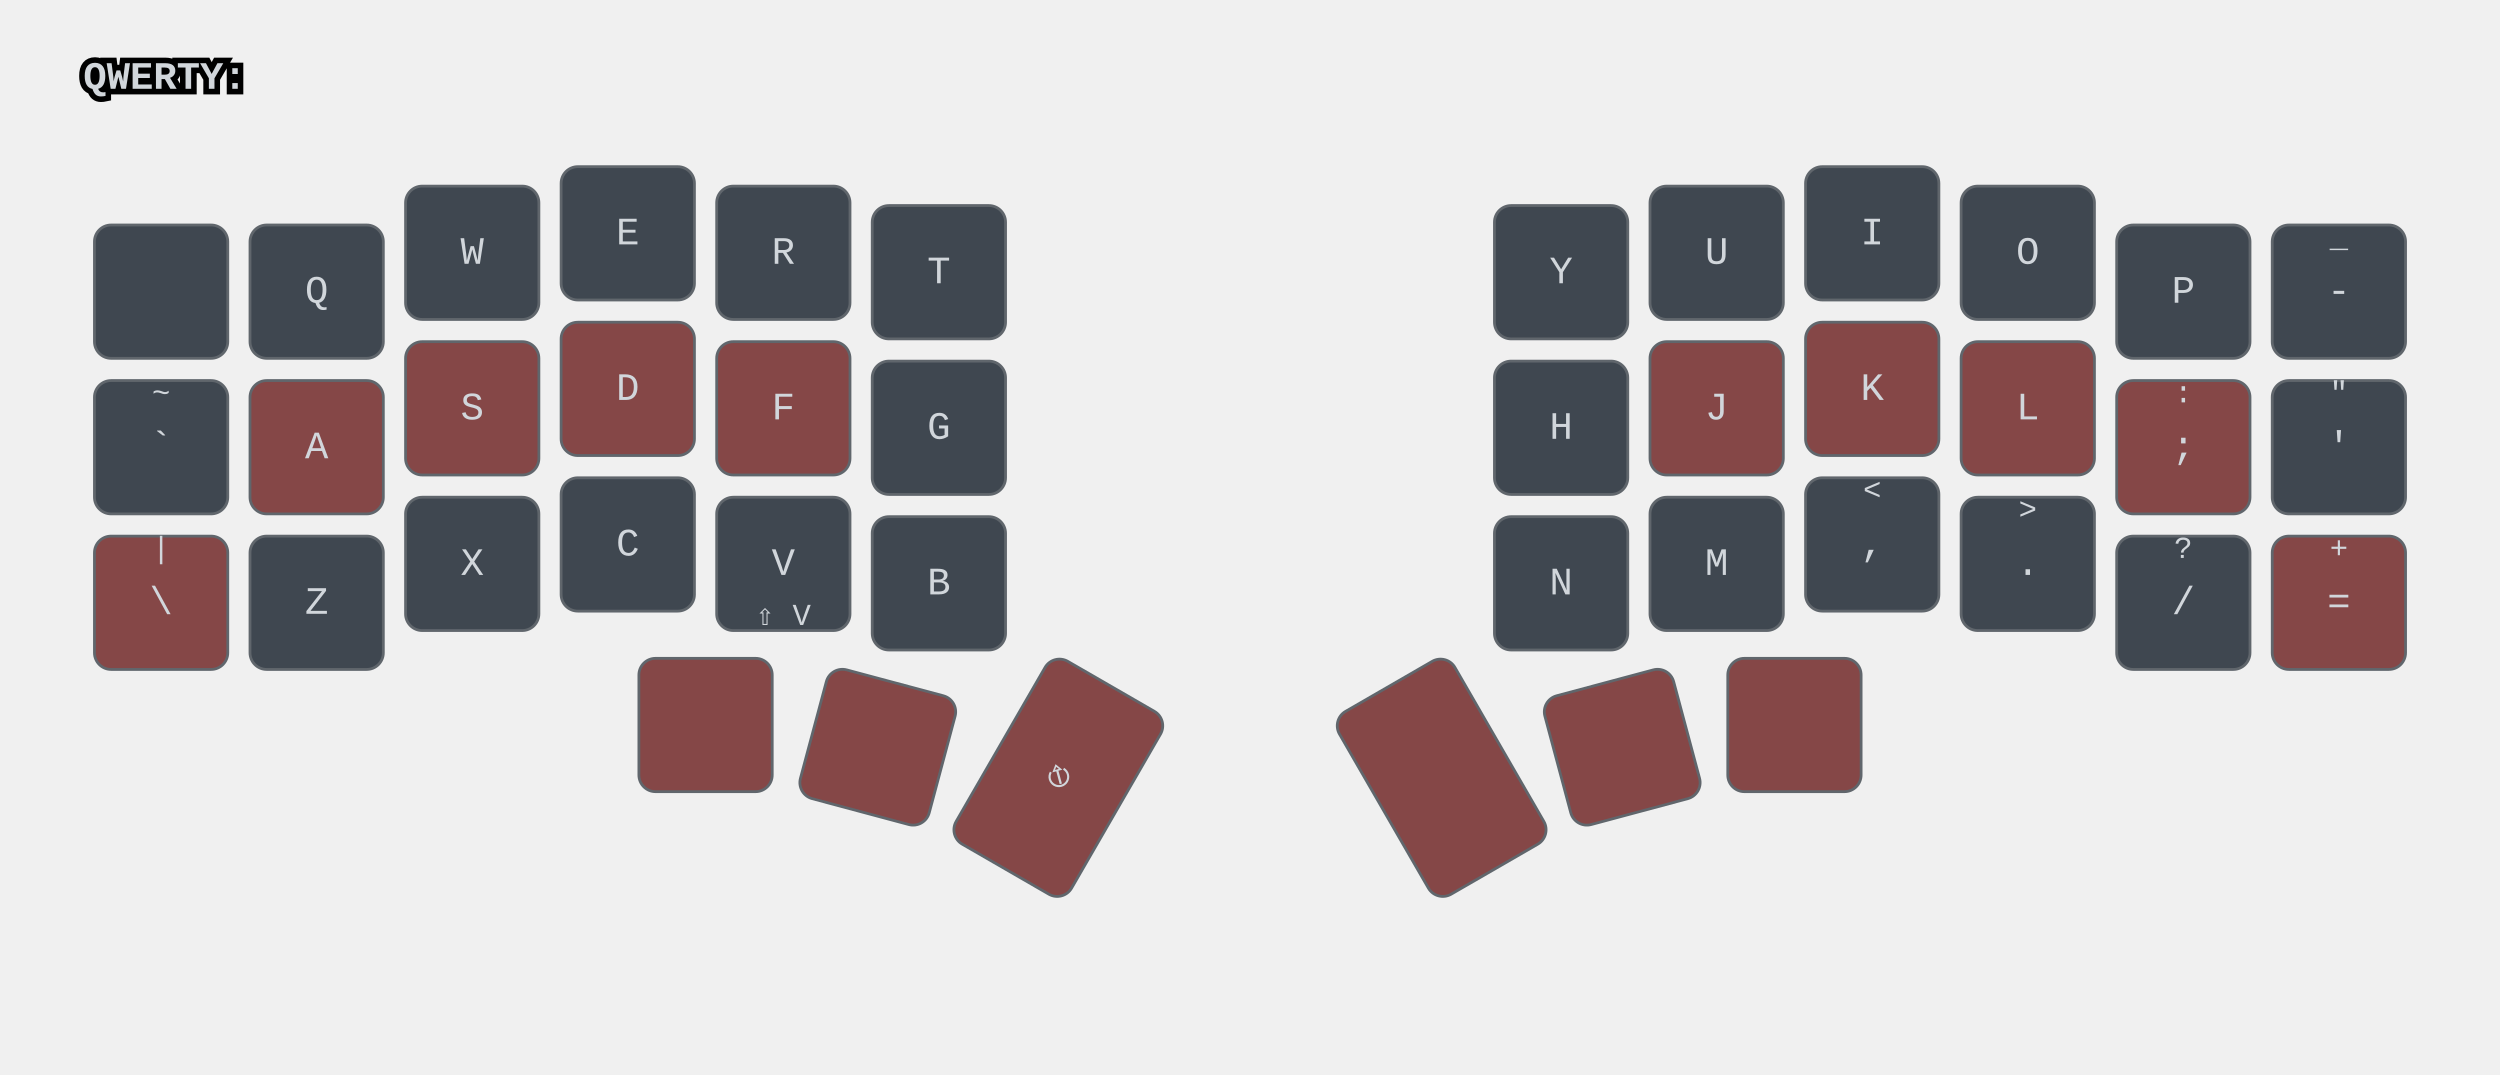
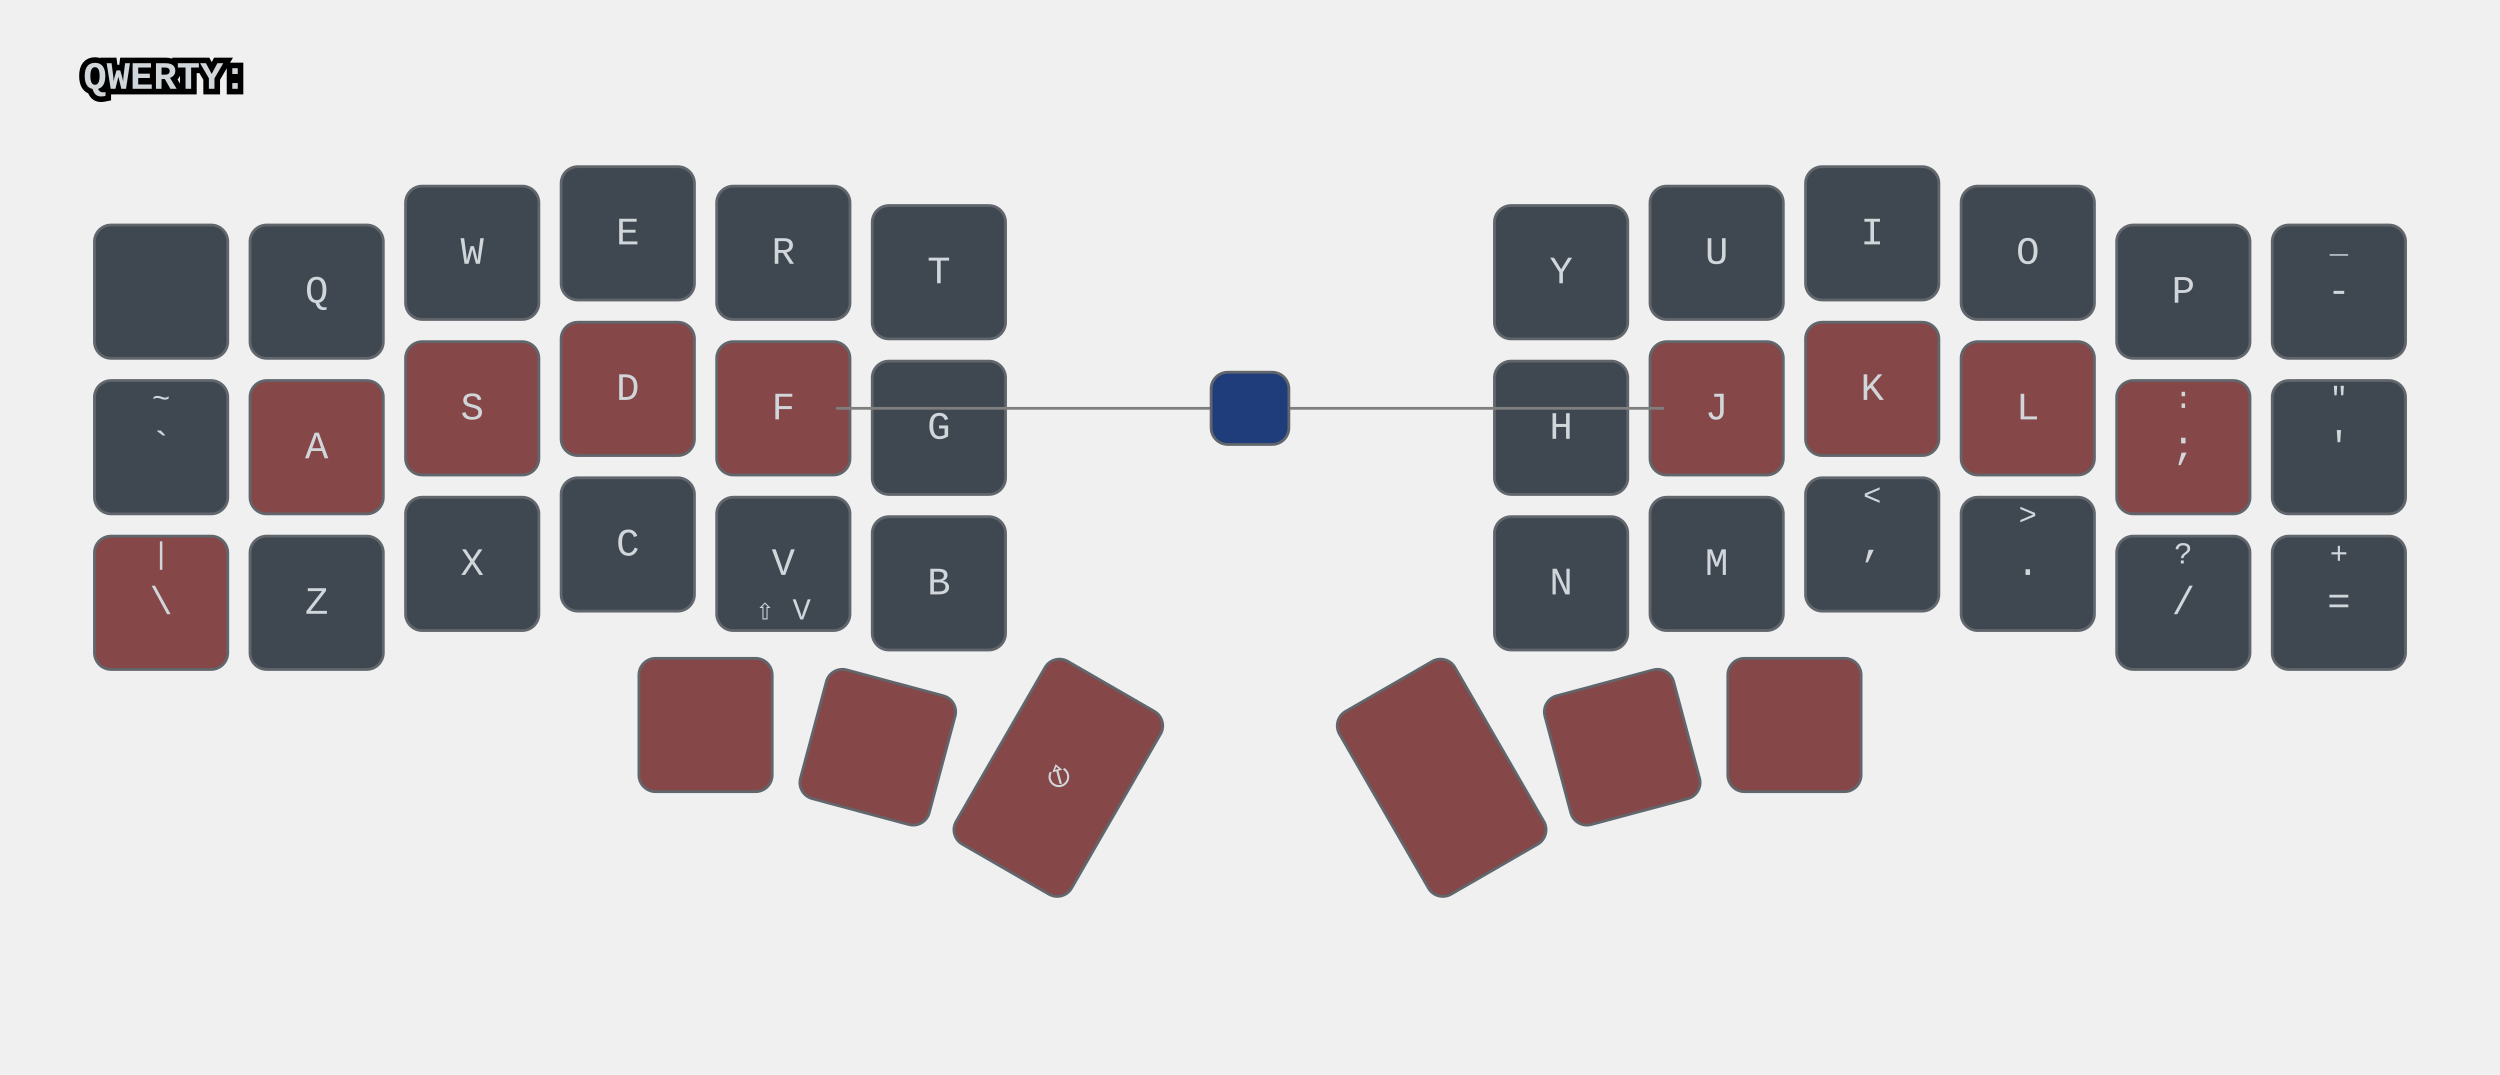
<svg xmlns="http://www.w3.org/2000/svg" xmlns:xlink="http://www.w3.org/1999/xlink" width="900" height="387" viewBox="0 0 900 387" class="keymap">
  <defs>/* start glyphs */
- <svg id="mdi:apple-keyboard-command">
+ <svg id="mdi:apple-keyboard-caps">
+       <svg id="mdi-apple-keyboard-caps" viewBox="0 0 24 24">
+         <path d="M15,14V8H17.17L12,2.83L6.83,8H9V14H15M12,0L22,10H17V16H7V10H2L12,0M7,18H17V24H7V18M15,20H9V22H15V20Z" />
+       </svg>
+     </svg>
+     <svg id="mdi:apple-keyboard-command">
      <svg id="mdi-apple-keyboard-command" viewBox="0 0 24 24">
        <path d="M6,2A4,4 0 0,1 10,6V8H14V6A4,4 0 0,1 18,2A4,4 0 0,1 22,6A4,4 0 0,1 18,10H16V14H18A4,4 0 0,1 22,18A4,4 0 0,1 18,22A4,4 0 0,1 14,18V16H10V18A4,4 0 0,1 6,22A4,4 0 0,1 2,18A4,4 0 0,1 6,14H8V10H6A4,4 0 0,1 2,6A4,4 0 0,1 6,2M16,18A2,2 0 0,0 18,20A2,2 0 0,0 20,18A2,2 0 0,0 18,16H16V18M14,10H10V14H14V10M6,16A2,2 0 0,0 4,18A2,2 0 0,0 6,20A2,2 0 0,0 8,18V16H6M8,6A2,2 0 0,0 6,4A2,2 0 0,0 4,6A2,2 0 0,0 6,8H8V6M18,8A2,2 0 0,0 20,6A2,2 0 0,0 18,4A2,2 0 0,0 16,6V8H18Z" />
      </svg>
    </svg>
    <svg id="mdi:apple-keyboard-control">
      <svg id="mdi-apple-keyboard-control" viewBox="0 0 24 24">
        <path d="M19.78,11.78L18.36,13.19L12,6.83L5.64,13.19L4.22,11.78L12,4L19.78,11.78Z" />
      </svg>
    </svg>
    <svg id="mdi:apple-keyboard-option">
      <svg id="mdi-apple-keyboard-option" viewBox="0 0 24 24">
        <path d="M3,4H9.11L16.15,18H21V20H14.88L7.84,6H3V4M14,4H21V6H14V4Z" />
      </svg>
    </svg>
    <svg id="mdi:apple-keyboard-shift">
      <svg id="mdi-apple-keyboard-shift" viewBox="0 0 24 24">
        <path d="M15,18V12H17.17L12,6.83L6.83,12H9V18H15M12,4L22,14H17V20H7V14H2L12,4Z" />
      </svg>
    </svg>
    <svg id="mdi:backspace">
      <svg id="mdi-backspace" viewBox="0 0 24 24">
        <path d="M22,3H7C6.31,3 5.77,3.35 5.41,3.88L0,12L5.41,20.11C5.77,20.64 6.31,21 7,21H22A2,2 0 0,0 24,19V5A2,2 0 0,0 22,3M19,15.59L17.59,17L14,13.41L10.41,17L9,15.59L12.59,12L9,8.41L10.41,7L14,10.59L17.59,7L19,8.41L15.41,12" />
      </svg>
    </svg>
    <svg id="mdi:backspace-reverse">
      <svg id="mdi-backspace-reverse" viewBox="0 0 24 24">
        <path d="M2,21H17C17.7,21 18.2,20.6 18.6,20.1L24,12L18.6,3.9C18.2,3.4 17.7,3 17,3H2A2,2 0 0,0 0,5V19A2,2 0 0,0 2,21M5,8.4L6.4,7L10,10.6L13.6,7L15,8.4L11.4,12L15,15.6L13.6,17L10,13.4L6.4,17L5,15.6L8.6,12" />
      </svg>
    </svg>
    <svg id="mdi:bluetooth-connect">
      <svg id="mdi-bluetooth-connect" viewBox="0 0 24 24">
        <path d="M19,10L17,12L19,14L21,12M14.88,16.29L13,18.17V14.41M13,5.83L14.88,7.71L13,9.58M17.71,7.71L12,2H11V9.58L6.41,5L5,6.41L10.59,12L5,17.58L6.41,19L11,14.41V22H12L17.71,16.29L13.41,12M7,12L5,10L3,12L5,14L7,12Z" />
      </svg>
    </svg>
    <svg id="mdi:bluetooth-off">
      <svg id="mdi-bluetooth-off" viewBox="0 0 24 24">
        <path d="M13,5.83L14.88,7.71L13.28,9.31L14.69,10.72L17.71,7.7L12,2H11V7.03L13,9.03M5.41,4L4,5.41L10.59,12L5,17.59L6.41,19L11,14.41V22H12L16.29,17.71L18.59,20L20,18.59M13,18.17V14.41L14.88,16.29" />
      </svg>
    </svg>
    <svg id="mdi:brightness-5">
      <svg id="mdi-brightness-5" viewBox="0 0 24 24">
        <path d="M12,18A6,6 0 0,1 6,12A6,6 0 0,1 12,6A6,6 0 0,1 18,12A6,6 0 0,1 12,18M20,15.31L23.31,12L20,8.69V4H15.31L12,0.69L8.69,4H4V8.69L0.69,12L4,15.31V20H8.69L12,23.31L15.31,20H20V15.31Z" />
      </svg>
    </svg>
    <svg id="mdi:brightness-7">
      <svg id="mdi-brightness-7" viewBox="0 0 24 24">
        <path d="M12,8A4,4 0 0,0 8,12A4,4 0 0,0 12,16A4,4 0 0,0 16,12A4,4 0 0,0 12,8M12,18A6,6 0 0,1 6,12A6,6 0 0,1 12,6A6,6 0 0,1 18,12A6,6 0 0,1 12,18M20,8.69V4H15.31L12,0.69L8.69,4H4V8.69L0.69,12L4,15.31V20H8.69L12,23.31L15.31,20H20V15.31L23.31,12L20,8.69Z" />
      </svg>
    </svg>
    <svg id="mdi:code-block-tags">
      <svg id="mdi-code-block-tags" viewBox="0 0 24 24">
        <path d="M5.59 3.41L7 4.82L3.82 8L7 11.18L5.59 12.6L1 8L5.59 3.41M11.41 3.41L16 8L11.41 12.6L10 11.18L13.18 8L10 4.82L11.41 3.41M22 6V18C22 19.11 21.11 20 20 20H4C2.9 20 2 19.11 2 18V14H4V18H20V6H17.03V4H20C21.11 4 22 4.89 22 6Z" />
      </svg>
    </svg>
    <svg id="mdi:content-copy">
      <svg id="mdi-content-copy" viewBox="0 0 24 24">
        <path d="M19,21H8V7H19M19,5H8A2,2 0 0,0 6,7V21A2,2 0 0,0 8,23H19A2,2 0 0,0 21,21V7A2,2 0 0,0 19,5M16,1H4A2,2 0 0,0 2,3V17H4V3H16V1Z" />
      </svg>
    </svg>
    <svg id="mdi:content-cut">
      <svg id="mdi-content-cut" viewBox="0 0 24 24">
        <path d="M19,3L13,9L15,11L22,4V3M12,12.5A0.5,0.5 0 0,1 11.5,12A0.5,0.5 0 0,1 12,11.5A0.5,0.5 0 0,1 12.5,12A0.5,0.5 0 0,1 12,12.5M6,20A2,2 0 0,1 4,18C4,16.89 4.9,16 6,16A2,2 0 0,1 8,18C8,19.11 7.1,20 6,20M6,8A2,2 0 0,1 4,6C4,4.89 4.9,4 6,4A2,2 0 0,1 8,6C8,7.11 7.1,8 6,8M9.64,7.64C9.87,7.14 10,6.59 10,6A4,4 0 0,0 6,2A4,4 0 0,0 2,6A4,4 0 0,0 6,10C6.59,10 7.14,9.87 7.64,9.64L10,12L7.64,14.36C7.14,14.13 6.59,14 6,14A4,4 0 0,0 2,18A4,4 0 0,0 6,22A4,4 0 0,0 10,18C10,17.41 9.87,16.86 9.64,16.36L12,14L19,21H22V20L9.64,7.64Z" />
      </svg>
    </svg>
    <svg id="mdi:content-paste">
      <svg id="mdi-content-paste" viewBox="0 0 24 24">
        <path d="M19,20H5V4H7V7H17V4H19M12,2A1,1 0 0,1 13,3A1,1 0 0,1 12,4A1,1 0 0,1 11,3A1,1 0 0,1 12,2M19,2H14.82C14.4,0.84 13.3,0 12,0C10.7,0 9.6,0.84 9.18,2H5A2,2 0 0,0 3,4V20A2,2 0 0,0 5,22H19A2,2 0 0,0 21,20V4A2,2 0 0,0 19,2Z" />
      </svg>
    </svg>
    <svg id="mdi:dock-window">
      <svg id="mdi-dock-window" viewBox="0 0 24 24">
        <path d="M18 18V20H4A2 2 0 0 1 2 18V8H4V18M22 6V14A2 2 0 0 1 20 16H8A2 2 0 0 1 6 14V6A2 2 0 0 1 8 4H20A2 2 0 0 1 22 6M20 6H8V14H20Z" />
      </svg>
    </svg>
    <svg id="mdi:folder-search-outline">
      <svg id="mdi-folder-search-outline" viewBox="0 0 24 24">
        <path d="M16.5,12C19,12 21,14 21,16.5C21,17.38 20.75,18.21 20.31,18.9L23.39,22L22,23.39L18.88,20.32C18.19,20.75 17.37,21 16.5,21C14,21 12,19 12,16.5C12,14 14,12 16.5,12M16.5,14A2.5,2.5 0 0,0 14,16.5A2.5,2.5 0 0,0 16.5,19A2.5,2.5 0 0,0 19,16.5A2.5,2.5 0 0,0 16.5,14M19,8H3V18H10.17C10.34,18.72 10.63,19.39 11,20H3C1.89,20 1,19.1 1,18V6C1,4.89 1.89,4 3,4H9L11,6H19A2,2 0 0,1 21,8V11.81C20.42,11.26 19.75,10.81 19,10.5V8Z" />
      </svg>
    </svg>
    <svg id="mdi:format-letter-ends-with">
      <svg id="mdi-format-letter-ends-with" viewBox="0 0 24 24">
        <path d="M11.14 4L6.43 16H8.36L9.32 13.43H14.67L15.64 16H17.57L12.86 4M12 6.29L14.03 11.71H9.96M20 14V18H2V20H22V14Z" />
      </svg>
    </svg>
    <svg id="mdi:format-letter-starts-with">
      <svg id="mdi-format-letter-starts-with" viewBox="0 0 24 24">
        <path d="M11.14 4L6.43 16H8.36L9.32 13.43H14.67L15.64 16H17.57L12.86 4M12 6.29L14.03 11.71H9.96M4 18V15H2V20H22V18Z" />
      </svg>
    </svg>
    <svg id="mdi:format-pilcrow-arrow-left">
      <svg id="mdi-format-pilcrow-arrow-left" viewBox="0 0 24 24">
        <path d="M8,17V14L4,18L8,22V19H20V17M10,10V15H12V4H14V15H16V4H18V2H10A4,4 0 0,0 6,6A4,4 0 0,0 10,10Z" />
      </svg>
    </svg>
    <svg id="mdi:format-pilcrow-arrow-right">
      <svg id="mdi-format-pilcrow-arrow-right" viewBox="0 0 24 24">
        <path d="M21,18L17,14V17H5V19H17V22M9,10V15H11V4H13V15H15V4H17V2H9A4,4 0 0,0 5,6A4,4 0 0,0 9,10Z" />
      </svg>
    </svg>
    <svg id="mdi:keyboard-return">
      <svg id="mdi-keyboard-return" viewBox="0 0 24 24">
        <path d="M19,7V11H5.83L9.41,7.41L8,6L2,12L8,18L9.41,16.58L5.83,13H21V7H19Z" />
      </svg>
    </svg>
    <svg id="mdi:keyboard-space">
      <svg id="mdi-keyboard-space" viewBox="0 0 24 24">
        <path d="M3 15H5V19H19V15H21V19C21 20.1 20.1 21 19 21H5C3.9 21 3 20.1 3 19V15Z" />
      </svg>
    </svg>
    <svg id="mdi:keyboard-tab">
      <svg id="mdi-keyboard-tab" viewBox="0 0 24 24">
        <path d="M20,18H22V6H20M11.59,7.41L15.17,11H1V13H15.17L11.59,16.58L13,18L19,12L13,6L11.59,7.41Z" />
      </svg>
    </svg>
    <svg id="mdi:keyboard-variant">
      <svg id="mdi-keyboard-variant" viewBox="0 0 24 24">
        <path d="M6,16H18V18H6V16M6,13V15H2V13H6M7,15V13H10V15H7M11,15V13H13V15H11M14,15V13H17V15H14M18,15V13H22V15H18M2,10H5V12H2V10M19,12V10H22V12H19M18,12H16V10H18V12M8,12H6V10H8V12M12,12H9V10H12V12M15,12H13V10H15V12M2,9V7H4V9H2M5,9V7H7V9H5M8,9V7H10V9H8M11,9V7H13V9H11M14,9V7H16V9H14M17,9V7H22V9H17Z" />
      </svg>
    </svg>
-     <svg id="mdi:lightbulb-off-outline">
-       <svg id="mdi-lightbulb-off-outline" viewBox="0 0 24 24">
-         <path d="M12,2C9.76,2 7.78,3.05 6.5,4.68L7.93,6.11C8.84,4.84 10.32,4 12,4A5,5 0 0,1 17,9C17,10.68 16.16,12.16 14.89,13.06L16.31,14.5C17.94,13.21 19,11.24 19,9A7,7 0 0,0 12,2M3.28,4L2,5.27L5.04,8.3C5,8.53 5,8.76 5,9C5,11.38 6.19,13.47 8,14.74V17A1,1 0 0,0 9,18H14.73L18.73,22L20,20.72L3.28,4M7.23,10.5L12.73,16H10V13.58C8.68,13 7.66,11.88 7.23,10.5M9,20V21A1,1 0 0,0 10,22H14A1,1 0 0,0 15,21V20H9Z" />
-       </svg>
-     </svg>
    <svg id="mdi:lightbulb-on-20">
      <svg id="mdi-lightbulb-on-20" viewBox="0 0 24 24">
        <path d="M1 11H4V13H1V11M4.9 3.5L3.5 4.9L5.6 7L7 5.6L4.9 3.5M13 1H11V4H13V1M20 11V13H23V11H20M10 22C10 22.6 10.4 23 11 23H13C13.6 23 14 22.6 14 22V21H10V22M19.1 3.5L17 5.6L18.4 7L20.5 4.9L19.1 3.5M18 12C18 14.2 16.8 16.2 15 17.2V19C15 19.6 14.6 20 14 20H10C9.4 20 9 19.6 9 19V17.2C7.2 16.2 6 14.2 6 12C6 8.7 8.7 6 12 6S18 8.7 18 12M16 12C16 9.79 14.21 8 12 8S8 9.79 8 12 9.79 16 12 16 16 14.21 16 12Z" />
      </svg>
    </svg>
    <svg id="mdi:lightbulb-on-90">
      <svg id="mdi-lightbulb-on-90" viewBox="0 0 24 24">
        <path d="M7 5.6L5.6 7L3.5 4.9L4.9 3.5L7 5.6M10 22C10 22.6 10.4 23 11 23H13C13.6 23 14 22.6 14 22V21H10V22M1 13H4V11H1V13M13 1H11V4H13V1M20 11V13H23V11H20M19.1 3.5L17 5.6L18.4 7L20.5 4.9L19.1 3.5M18 12C18 14.2 16.8 16.2 15 17.2V19C15 19.6 14.6 20 14 20H10C9.4 20 9 19.6 9 19V17.2C7.2 16.2 6 14.2 6 12C6 8.7 8.7 6 12 6S18 8.7 18 12M12 8C11 8 10.09 8.38 9.39 9H14.61C13.91 8.38 13 8 12 8Z" />
      </svg>
    </svg>
    <svg id="mdi:lock-outline">
      <svg id="mdi-lock-outline" viewBox="0 0 24 24">
        <path d="M12,17C10.89,17 10,16.1 10,15C10,13.89 10.89,13 12,13A2,2 0 0,1 14,15A2,2 0 0,1 12,17M18,20V10H6V20H18M18,8A2,2 0 0,1 20,10V20A2,2 0 0,1 18,22H6C4.89,22 4,21.1 4,20V10C4,8.89 4.89,8 6,8H7V6A5,5 0 0,1 12,1A5,5 0 0,1 17,6V8H18M12,3A3,3 0 0,0 9,6V8H15V6A3,3 0 0,0 12,3Z" />
+       </svg>
+     </svg>
+     <svg id="mdi:music">
+       <svg id="mdi-music" viewBox="0 0 24 24">
+         <path d="M21,3V15.5A3.5,3.5 0 0,1 17.5,19A3.5,3.5 0 0,1 14,15.5A3.5,3.5 0 0,1 17.5,12C18.04,12 18.55,12.12 19,12.34V6.47L9,8.6V17.5A3.5,3.5 0 0,1 5.5,21A3.5,3.5 0 0,1 2,17.5A3.5,3.5 0 0,1 5.5,14C6.04,14 6.55,14.12 7,14.34V6L21,3Z" />
      </svg>
    </svg>
    <svg id="mdi:numeric-1-box-multiple-outline">
      <svg id="mdi-numeric-1-box-multiple-outline" viewBox="0 0 24 24">
        <path d="M21,17H7V3H21M21,1H7A2,2 0 0,0 5,3V17A2,2 0 0,0 7,19H21A2,2 0 0,0 23,17V3A2,2 0 0,0 21,1M14,15H16V5H12V7H14M3,5H1V21A2,2 0 0,0 3,23H19V21H3V5Z" />
      </svg>
    </svg>
    <svg id="mdi:numeric-2-box-multiple-outline">
      <svg id="mdi-numeric-2-box-multiple-outline" viewBox="0 0 24 24">
        <path d="M17,13H13V11H15A2,2 0 0,0 17,9V7C17,5.89 16.1,5 15,5H11V7H15V9H13A2,2 0 0,0 11,11V15H17M21,17H7V3H21M21,1H7A2,2 0 0,0 5,3V17A2,2 0 0,0 7,19H21A2,2 0 0,0 23,17V3A2,2 0 0,0 21,1M3,5H1V21A2,2 0 0,0 3,23H19V21H3V5Z" />
      </svg>
    </svg>
    <svg id="mdi:numeric-3-box-multiple-outline">
      <svg id="mdi-numeric-3-box-multiple-outline" viewBox="0 0 24 24">
        <path d="M17,13V11.5A1.5,1.5 0 0,0 15.5,10A1.5,1.5 0 0,0 17,8.5V7C17,5.89 16.1,5 15,5H11V7H15V9H13V11H15V13H11V15H15A2,2 0 0,0 17,13M3,5H1V21A2,2 0 0,0 3,23H19V21H3M21,17H7V3H21M21,1H7A2,2 0 0,0 5,3V17A2,2 0 0,0 7,19H21A2,2 0 0,0 23,17V3A2,2 0 0,0 21,1Z" />
      </svg>
    </svg>
    <svg id="mdi:numeric-4-box-multiple-outline">
      <svg id="mdi-numeric-4-box-multiple-outline" viewBox="0 0 24 24">
        <path d="M21,17H7V3H21M21,1H7A2,2 0 0,0 5,3V17A2,2 0 0,0 7,19H21A2,2 0 0,0 23,17V3A2,2 0 0,0 21,1M15,15H17V5H15V9H13V5H11V11H15M3,5H1V21A2,2 0 0,0 3,23H19V21H3V5Z" />
      </svg>
    </svg>
    <svg id="mdi:numeric-6-box-multiple-outline">
      <svg id="mdi-numeric-6-box-multiple-outline" viewBox="0 0 24 24">
        <path d="M13,11H15V13H13M13,15H15A2,2 0 0,0 17,13V11C17,9.89 16.1,9 15,9H13V7H17V5H13A2,2 0 0,0 11,7V13C11,14.11 11.9,15 13,15M21,17H7V3H21M21,1H7A2,2 0 0,0 5,3V17A2,2 0 0,0 7,19H21A2,2 0 0,0 23,17V3A2,2 0 0,0 21,1M3,5H1V21A2,2 0 0,0 3,23H19V21H3V5Z" />
      </svg>
    </svg>
    <svg id="mdi:palette-outline">
      <svg id="mdi-palette-outline" viewBox="0 0 24 24">
        <path d="M12,22A10,10 0 0,1 2,12A10,10 0 0,1 12,2C17.5,2 22,6 22,11A6,6 0 0,1 16,17H14.2C13.9,17 13.7,17.2 13.7,17.5C13.7,17.6 13.8,17.7 13.8,17.8C14.2,18.3 14.4,18.9 14.4,19.5C14.5,20.9 13.4,22 12,22M12,4A8,8 0 0,0 4,12A8,8 0 0,0 12,20C12.3,20 12.5,19.8 12.5,19.5C12.5,19.3 12.4,19.2 12.4,19.1C12,18.6 11.8,18.1 11.8,17.5C11.8,16.1 12.9,15 14.3,15H16A4,4 0 0,0 20,11C20,7.1 16.4,4 12,4M6.5,10C7.3,10 8,10.7 8,11.5C8,12.3 7.3,13 6.5,13C5.7,13 5,12.3 5,11.5C5,10.7 5.7,10 6.5,10M9.5,6C10.3,6 11,6.7 11,7.5C11,8.3 10.3,9 9.5,9C8.7,9 8,8.3 8,7.5C8,6.7 8.7,6 9.5,6M14.5,6C15.3,6 16,6.7 16,7.5C16,8.3 15.3,9 14.5,9C13.7,9 13,8.3 13,7.5C13,6.7 13.7,6 14.5,6M17.5,10C18.3,10 19,10.7 19,11.5C19,12.3 18.3,13 17.5,13C16.7,13 16,12.3 16,11.5C16,10.7 16.7,10 17.5,10Z" />
      </svg>
    </svg>
    <svg id="mdi:play-pause">
      <svg id="mdi-play-pause" viewBox="0 0 24 24">
        <path d="M3,5V19L11,12M13,19H16V5H13M18,5V19H21V5" />
      </svg>
    </svg>
    <svg id="mdi:power">
      <svg id="mdi-power" viewBox="0 0 24 24">
        <path d="M16.56,5.44L15.11,6.89C16.84,7.94 18,9.83 18,12A6,6 0 0,1 12,18A6,6 0 0,1 6,12C6,9.83 7.16,7.94 8.88,6.88L7.44,5.44C5.36,6.88 4,9.28 4,12A8,8 0 0,0 12,20A8,8 0 0,0 20,12C20,9.28 18.64,6.88 16.56,5.44M13,3H11V13H13" />
      </svg>
    </svg>
    <svg id="mdi:power-plug-outline">
      <svg id="mdi-power-plug-outline" viewBox="0 0 24 24">
        <path d="M16 7V3H14V7H10V3H8V7C7 7 6 8 6 9V14.5L9.5 18V21H14.5V18L18 14.5V9C18 8 17 7 16 7M16 13.67L13.09 16.59L12.67 17H11.33L10.92 16.59L8 13.67V9.09C8 9.06 8.06 9 8.09 9H15.92C15.95 9 16 9.06 16 9.09V13.67Z" />
      </svg>
    </svg>
    <svg id="mdi:redo">
      <svg id="mdi-redo" viewBox="0 0 24 24">
        <path d="M18.4,10.6C16.55,9 14.15,8 11.5,8C6.85,8 2.92,11.03 1.54,15.22L3.9,16C4.95,12.81 7.95,10.5 11.5,10.5C13.45,10.5 15.23,11.22 16.62,12.38L13,16H22V7L18.4,10.6Z" />
      </svg>
    </svg>
    <svg id="mdi:restart">
      <svg id="mdi-restart" viewBox="0 0 24 24">
        <path d="M12,4C14.1,4 16.1,4.8 17.6,6.3C20.7,9.4 20.7,14.5 17.6,17.6C15.8,19.5 13.3,20.2 10.9,19.9L11.4,17.9C13.1,18.1 14.9,17.5 16.2,16.2C18.5,13.9 18.5,10.1 16.2,7.7C15.1,6.6 13.5,6 12,6V10.6L7,5.6L12,0.6V4M6.3,17.6C3.7,15 3.3,11 5.1,7.9L6.6,9.4C5.5,11.6 5.9,14.4 7.8,16.2C8.3,16.7 8.9,17.1 9.6,17.4L9,19.4C8,19 7.1,18.4 6.3,17.6Z" />
      </svg>
    </svg>
    <svg id="mdi:skip-backward">
      <svg id="mdi-skip-backward" viewBox="0 0 24 24">
        <path d="M20,5V19L13,12M6,5V19H4V5M13,5V19L6,12" />
      </svg>
    </svg>
    <svg id="mdi:skip-forward">
      <svg id="mdi-skip-forward" viewBox="0 0 24 24">
        <path d="M4,5V19L11,12M18,5V19H20V5M11,5V19L18,12" />
      </svg>
    </svg>
    <svg id="mdi:stop">
      <svg id="mdi-stop" viewBox="0 0 24 24">
        <path d="M18,18H6V6H18V18Z" />
      </svg>
    </svg>
    <svg id="mdi:undo">
      <svg id="mdi-undo" viewBox="0 0 24 24">
        <path d="M12.5,8C9.85,8 7.45,9 5.6,10.6L2,7V16H11L7.38,12.38C8.77,11.22 10.54,10.5 12.5,10.5C16.04,10.5 19.05,12.81 20.1,16L22.47,15.22C21.08,11.03 17.15,8 12.5,8Z" />
      </svg>
    </svg>
    <svg id="mdi:usb">
      <svg id="mdi-usb" viewBox="0 0 24 24">
        <path d="M15,7V11H16V13H13V5H15L12,1L9,5H11V13H8V10.93C8.7,10.56 9.2,9.85 9.2,9C9.2,7.78 8.21,6.8 7,6.8C5.78,6.8 4.8,7.78 4.8,9C4.8,9.85 5.3,10.56 6,10.93V13A2,2 0 0,0 8,15H11V18.05C10.29,18.41 9.8,19.15 9.8,20A2.2,2.2 0 0,0 12,22.2A2.2,2.2 0 0,0 14.2,20C14.2,19.15 13.71,18.41 13,18.05V15H16A2,2 0 0,0 18,13V11H19V7H15Z" />
      </svg>
    </svg>
    <svg id="mdi:view-dashboard-outline">
      <svg id="mdi-view-dashboard-outline" viewBox="0 0 24 24">
        <path d="M19,5V7H15V5H19M9,5V11H5V5H9M19,13V19H15V13H19M9,17V19H5V17H9M21,3H13V9H21V3M11,3H3V13H11V3M21,11H13V21H21V11M11,15H3V21H11V15Z" />
      </svg>
    </svg>
    <svg id="mdi:volume-minus">
      <svg id="mdi-volume-minus" viewBox="0 0 24 24">
        <path d="M3,9H7L12,4V20L7,15H3V9M14,11H22V13H14V11Z" />
      </svg>
    </svg>
    <svg id="mdi:volume-off">
      <svg id="mdi-volume-off" viewBox="0 0 24 24">
        <path d="M12,4L9.91,6.09L12,8.18M4.27,3L3,4.27L7.73,9H3V15H7L12,20V13.27L16.25,17.53C15.58,18.04 14.83,18.46 14,18.7V20.77C15.38,20.45 16.63,19.82 17.68,18.96L19.73,21L21,19.73L12,10.73M19,12C19,12.94 18.8,13.82 18.46,14.64L19.97,16.15C20.62,14.91 21,13.5 21,12C21,7.72 18,4.14 14,3.23V5.29C16.89,6.15 19,8.83 19,12M16.5,12C16.5,10.23 15.5,8.71 14,7.97V10.18L16.45,12.63C16.5,12.43 16.5,12.21 16.5,12Z" />
      </svg>
    </svg>
    <svg id="mdi:volume-plus">
      <svg id="mdi-volume-plus" viewBox="0 0 24 24">
        <path d="M3,9H7L12,4V20L7,15H3V9M14,11H17V8H19V11H22V13H19V16H17V13H14V11Z" />
      </svg>
    </svg>
    <svg id="mdi:web">
      <svg id="mdi-web" viewBox="0 0 24 24">
        <path d="M16.36,14C16.44,13.34 16.5,12.68 16.5,12C16.5,11.32 16.44,10.66 16.36,10H19.74C19.9,10.64 20,11.31 20,12C20,12.69 19.9,13.36 19.74,14M14.59,19.56C15.19,18.45 15.65,17.25 15.97,16H18.92C17.96,17.65 16.43,18.93 14.59,19.56M14.34,14H9.66C9.56,13.34 9.5,12.68 9.5,12C9.5,11.32 9.56,10.65 9.66,10H14.34C14.43,10.65 14.5,11.32 14.5,12C14.5,12.68 14.43,13.34 14.34,14M12,19.96C11.17,18.76 10.5,17.43 10.09,16H13.91C13.5,17.43 12.83,18.76 12,19.96M8,8H5.08C6.03,6.34 7.57,5.06 9.4,4.44C8.8,5.55 8.35,6.75 8,8M5.08,16H8C8.35,17.25 8.8,18.45 9.4,19.56C7.57,18.93 6.03,17.65 5.08,16M4.26,14C4.1,13.36 4,12.69 4,12C4,11.31 4.1,10.64 4.26,10H7.64C7.56,10.66 7.5,11.32 7.5,12C7.5,12.68 7.56,13.34 7.64,14M12,4.03C12.83,5.23 13.5,6.57 13.91,8H10.09C10.5,6.57 11.17,5.23 12,4.03M18.92,8H15.97C15.65,6.75 15.19,5.55 14.59,4.44C16.43,5.07 17.96,6.34 18.92,8M12,2C6.47,2 2,6.5 2,12A10,10 0 0,0 12,22A10,10 0 0,0 22,12A10,10 0 0,0 12,2Z" />
      </svg>
    </svg>
    <svg id="mdi:window-maximize">
      <svg id="mdi-window-maximize" viewBox="0 0 24 24">
        <path d="M4,4H20V20H4V4M6,8V18H18V8H6Z" />
      </svg>
    </svg>
    <svg id="mdi:window-restore">
      <svg id="mdi-window-restore" viewBox="0 0 24 24">
        <path d="M4,8H8V4H20V16H16V20H4V8M16,8V14H18V6H10V8H16M6,12V18H14V12H6Z" />
      </svg>
    </svg>
  </defs>/* end glyphs */
<style>/* inherit to force styles through use tags */
svg path {
    fill: inherit;
}

/* font and background color specifications */
svg.keymap {
    font-family: SFMono-Regular,Consolas,Liberation Mono,Menlo,monospace;
    font-size: 14px;
    font-kerning: normal;
    text-rendering: optimizeLegibility;
    fill: #24292e;
}

/* default key styling */
rect.key {
    fill: #f6f8fa;
}

rect.key, rect.combo {
    stroke: #c9cccf;
    stroke-width: 1;
}

/* default key side styling, only used is draw_key_sides is set */
rect.side {
    filter: brightness(90%);
}

/* color accent for combo boxes */
rect.combo, rect.combo-separate {
    fill: #cdf;
}

/* color accent for held keys */
rect.held, rect.combo.held {
    fill: #fdd;
}

/* color accent for ghost (optional) keys */
rect.ghost, rect.combo.ghost {
    stroke-dasharray: 4, 4;
    stroke-width: 2;
}

text {
    text-anchor: middle;
    dominant-baseline: middle;
}

/* styling for layer labels */
text.label {
    font-weight: bold;
    text-anchor: start;
    stroke: white;
    stroke-width: 4;
    paint-order: stroke;
}

/* styling for optional footer */
text.footer {
    text-anchor: end;
    dominant-baseline: auto;
    stroke: white;
    stroke-width: 4;
    paint-order: stroke;
}

/* styling for combo tap, and key hold/shifted label text */
text.combo, text.hold, text.shifted {
    font-size: 11px;
}

text.hold {
    text-anchor: middle;
    dominant-baseline: auto;
}

text.shifted {
    text-anchor: middle;
    dominant-baseline: hanging;
}

/* styling for hold/shifted label text in combo box */
text.combo.hold, text.combo.shifted {
    font-size: 8px;
}

/* lighter symbol for transparent keys */
text.trans {
    fill: #7b7e81;
}

/* styling for combo dendrons */
path.combo {
    stroke-width: 1;
    stroke: gray;
    fill: none;
}

/* Start Tabler Icons Cleanup */
/* cannot use height/width with glyphs */
.icon-tabler &gt; path {
    fill: inherit;
    stroke: inherit;
    stroke-width: 2;
}
/* hide tabler's default box */
.icon-tabler &gt; path[stroke="none"][fill="none"] {
    visibility: hidden;
}
/* End Tabler Icons Cleanup */

svg.keymap { fill: #d1d6db; }
rect.key { fill: #3f4750; }
rect.key, rect.combo { stroke: #60666c; }
rect.combo, rect.combo-separate { fill: #1f3d7a; }
rect.held, rect.combo.held { fill: #854747; }
text.label, text.footer { stroke: black; }
text.trans { fill: #7e8184; }
path.combo { stroke: #7f7f7f; }

rect.ghost { fill: #7b7e81; }
</style>
  <g transform="translate(30, 0)" class="layer-QWERTY">
    <text x="0" y="28" class="label">QWERTY:</text>
    <g transform="translate(0, 56)">
      <g transform="translate(28, 49)" class="key keypos-0">
        <rect rx="6" ry="6" x="-24" y="-24" width="48" height="48" class="key" />
        <use href="#mdi:keyboard-tab" xlink:href="#mdi:keyboard-tab" x="-7" y="-7" height="14" width="14.0" class="key tap glyph mdi:keyboard-tab" />
      </g>
      <g transform="translate(84, 49)" class="key keypos-1">
        <rect rx="6" ry="6" x="-24" y="-24" width="48" height="48" class="key" />
        <text x="0" y="0" class="key tap">Q</text>
      </g>
      <g transform="translate(140, 35)" class="key keypos-2">
        <rect rx="6" ry="6" x="-24" y="-24" width="48" height="48" class="key" />
        <text x="0" y="0" class="key tap">W</text>
      </g>
      <g transform="translate(196, 28)" class="key keypos-3">
        <rect rx="6" ry="6" x="-24" y="-24" width="48" height="48" class="key" />
        <text x="0" y="0" class="key tap">E</text>
      </g>
      <g transform="translate(252, 35)" class="key keypos-4">
        <rect rx="6" ry="6" x="-24" y="-24" width="48" height="48" class="key" />
        <text x="0" y="0" class="key tap">R</text>
      </g>
      <g transform="translate(308, 42)" class="key keypos-5">
        <rect rx="6" ry="6" x="-24" y="-24" width="48" height="48" class="key" />
        <text x="0" y="0" class="key tap">T</text>
      </g>
      <g transform="translate(532, 42)" class="key keypos-6">
        <rect rx="6" ry="6" x="-24" y="-24" width="48" height="48" class="key" />
        <text x="0" y="0" class="key tap">Y</text>
      </g>
      <g transform="translate(588, 35)" class="key keypos-7">
        <rect rx="6" ry="6" x="-24" y="-24" width="48" height="48" class="key" />
        <text x="0" y="0" class="key tap">U</text>
      </g>
      <g transform="translate(644, 28)" class="key keypos-8">
        <rect rx="6" ry="6" x="-24" y="-24" width="48" height="48" class="key" />
        <text x="0" y="0" class="key tap">I</text>
      </g>
      <g transform="translate(700, 35)" class="key keypos-9">
        <rect rx="6" ry="6" x="-24" y="-24" width="48" height="48" class="key" />
        <text x="0" y="0" class="key tap">O</text>
      </g>
      <g transform="translate(756, 49)" class="key keypos-10">
        <rect rx="6" ry="6" x="-24" y="-24" width="48" height="48" class="key" />
        <text x="0" y="0" class="key tap">P</text>
      </g>
      <g transform="translate(812, 49)" class="key keypos-11">
        <rect rx="6" ry="6" x="-24" y="-24" width="48" height="48" class="key" />
        <text x="0" y="0" class="key tap">-</text>
-         <text x="0" y="-22" class="key shifted">_</text>
+         <text x="0" y="-20" class="key shifted">_</text>
      </g>
      <g transform="translate(28, 105)" class="key keypos-12">
        <rect rx="6" ry="6" x="-24" y="-24" width="48" height="48" class="key" />
        <text x="0" y="0" class="key tap">`</text>
-         <text x="0" y="-22" class="key shifted">~</text>
+         <text x="0" y="-20" class="key shifted">~</text>
      </g>
      <g transform="translate(84, 105)" class="key held keypos-13">
        <rect rx="6" ry="6" x="-24" y="-24" width="48" height="48" class="key held" />
        <text x="0" y="0" class="key held tap">A</text>
-         <use href="#mdi:apple-keyboard-control" xlink:href="#mdi:apple-keyboard-control" x="-6" y="10" height="12" width="12.0" class="key held hold glyph mdi:apple-keyboard-control" />
+         <use href="#mdi:apple-keyboard-control" xlink:href="#mdi:apple-keyboard-control" x="-6" y="8" height="12" width="12.0" class="key held hold glyph mdi:apple-keyboard-control" />
      </g>
      <g transform="translate(140, 91)" class="key held keypos-14">
        <rect rx="6" ry="6" x="-24" y="-24" width="48" height="48" class="key held" />
        <text x="0" y="0" class="key held tap">S</text>
-         <use href="#mdi:apple-keyboard-option" xlink:href="#mdi:apple-keyboard-option" x="-6" y="10" height="12" width="12.0" class="key held hold glyph mdi:apple-keyboard-option" />
+         <use href="#mdi:apple-keyboard-option" xlink:href="#mdi:apple-keyboard-option" x="-6" y="8" height="12" width="12.0" class="key held hold glyph mdi:apple-keyboard-option" />
      </g>
      <g transform="translate(196, 84)" class="key held keypos-15">
        <rect rx="6" ry="6" x="-24" y="-24" width="48" height="48" class="key held" />
        <text x="0" y="0" class="key held tap">D</text>
-         <use href="#mdi:apple-keyboard-command" xlink:href="#mdi:apple-keyboard-command" x="-6" y="10" height="12" width="12.0" class="key held hold glyph mdi:apple-keyboard-command" />
+         <use href="#mdi:apple-keyboard-command" xlink:href="#mdi:apple-keyboard-command" x="-6" y="8" height="12" width="12.0" class="key held hold glyph mdi:apple-keyboard-command" />
      </g>
      <g transform="translate(252, 91)" class="key held keypos-16">
        <rect rx="6" ry="6" x="-24" y="-24" width="48" height="48" class="key held" />
        <text x="0" y="0" class="key held tap">F</text>
-         <use href="#mdi:apple-keyboard-shift" xlink:href="#mdi:apple-keyboard-shift" x="-6" y="10" height="12" width="12.0" class="key held hold glyph mdi:apple-keyboard-shift" />
+         <use href="#mdi:apple-keyboard-shift" xlink:href="#mdi:apple-keyboard-shift" x="-6" y="8" height="12" width="12.0" class="key held hold glyph mdi:apple-keyboard-shift" />
      </g>
      <g transform="translate(308, 98)" class="key keypos-17">
        <rect rx="6" ry="6" x="-24" y="-24" width="48" height="48" class="key" />
        <text x="0" y="0" class="key tap">G</text>
      </g>
      <g transform="translate(532, 98)" class="key keypos-18">
        <rect rx="6" ry="6" x="-24" y="-24" width="48" height="48" class="key" />
        <text x="0" y="0" class="key tap">H</text>
      </g>
      <g transform="translate(588, 91)" class="key held keypos-19">
        <rect rx="6" ry="6" x="-24" y="-24" width="48" height="48" class="key held" />
        <text x="0" y="0" class="key held tap">J</text>
-         <use href="#mdi:apple-keyboard-shift" xlink:href="#mdi:apple-keyboard-shift" x="-6" y="10" height="12" width="12.0" class="key held hold glyph mdi:apple-keyboard-shift" />
+         <use href="#mdi:apple-keyboard-shift" xlink:href="#mdi:apple-keyboard-shift" x="-6" y="8" height="12" width="12.0" class="key held hold glyph mdi:apple-keyboard-shift" />
      </g>
      <g transform="translate(644, 84)" class="key held keypos-20">
        <rect rx="6" ry="6" x="-24" y="-24" width="48" height="48" class="key held" />
        <text x="0" y="0" class="key held tap">K</text>
-         <use href="#mdi:apple-keyboard-command" xlink:href="#mdi:apple-keyboard-command" x="-6" y="10" height="12" width="12.0" class="key held hold glyph mdi:apple-keyboard-command" />
+         <use href="#mdi:apple-keyboard-command" xlink:href="#mdi:apple-keyboard-command" x="-6" y="8" height="12" width="12.0" class="key held hold glyph mdi:apple-keyboard-command" />
      </g>
      <g transform="translate(700, 91)" class="key held keypos-21">
        <rect rx="6" ry="6" x="-24" y="-24" width="48" height="48" class="key held" />
        <text x="0" y="0" class="key held tap">L</text>
-         <use href="#mdi:apple-keyboard-option" xlink:href="#mdi:apple-keyboard-option" x="-6" y="10" height="12" width="12.0" class="key held hold glyph mdi:apple-keyboard-option" />
+         <use href="#mdi:apple-keyboard-option" xlink:href="#mdi:apple-keyboard-option" x="-6" y="8" height="12" width="12.0" class="key held hold glyph mdi:apple-keyboard-option" />
      </g>
      <g transform="translate(756, 105)" class="key held keypos-22">
        <rect rx="6" ry="6" x="-24" y="-24" width="48" height="48" class="key held" />
        <text x="0" y="0" class="key held tap">;</text>
-         <use href="#mdi:apple-keyboard-control" xlink:href="#mdi:apple-keyboard-control" x="-6" y="10" height="12" width="12.0" class="key held hold glyph mdi:apple-keyboard-control" />
-         <text x="0" y="-22" class="key held shifted">:</text>
+         <use href="#mdi:apple-keyboard-control" xlink:href="#mdi:apple-keyboard-control" x="-6" y="8" height="12" width="12.0" class="key held hold glyph mdi:apple-keyboard-control" />
+         <text x="0" y="-20" class="key held shifted">:</text>
      </g>
      <g transform="translate(812, 105)" class="key keypos-23">
        <rect rx="6" ry="6" x="-24" y="-24" width="48" height="48" class="key" />
        <text x="0" y="0" class="key tap">'</text>
-         <text x="0" y="-22" class="key shifted">"</text>
+         <text x="0" y="-20" class="key shifted">"</text>
      </g>
      <g transform="translate(28, 161)" class="key held keypos-24">
        <rect rx="6" ry="6" x="-24" y="-24" width="48" height="48" class="key held" />
        <text x="0" y="0" class="key held tap">\</text>
-         <use href="#mdi:web" xlink:href="#mdi:web" x="-6" y="10" height="12" width="12.0" class="key held hold glyph mdi:web" />
-         <text x="0" y="-22" class="key held shifted">|</text>
+         <use href="#mdi:web" xlink:href="#mdi:web" x="-6" y="8" height="12" width="12.0" class="key held hold glyph mdi:web" />
+         <text x="0" y="-20" class="key held shifted">|</text>
      </g>
      <g transform="translate(84, 161)" class="key keypos-25">
        <rect rx="6" ry="6" x="-24" y="-24" width="48" height="48" class="key" />
        <text x="0" y="0" class="key tap">Z</text>
      </g>
      <g transform="translate(140, 147)" class="key keypos-26">
        <rect rx="6" ry="6" x="-24" y="-24" width="48" height="48" class="key" />
        <text x="0" y="0" class="key tap">X</text>
      </g>
      <g transform="translate(196, 140)" class="key keypos-27">
        <rect rx="6" ry="6" x="-24" y="-24" width="48" height="48" class="key" />
        <text x="0" y="0" class="key tap">C</text>
      </g>
      <g transform="translate(252, 147)" class="key keypos-28">
        <rect rx="6" ry="6" x="-24" y="-24" width="48" height="48" class="key" />
        <text x="0" y="0" class="key tap">V</text>
-         <text x="0" y="22" class="key hold">⇧ V</text>
+         <text x="0" y="20" class="key hold">⇧ V</text>
      </g>
      <g transform="translate(308, 154)" class="key keypos-29">
        <rect rx="6" ry="6" x="-24" y="-24" width="48" height="48" class="key" />
        <text x="0" y="0" class="key tap">B</text>
      </g>
      <g transform="translate(532, 154)" class="key keypos-30">
        <rect rx="6" ry="6" x="-24" y="-24" width="48" height="48" class="key" />
        <text x="0" y="0" class="key tap">N</text>
      </g>
      <g transform="translate(588, 147)" class="key keypos-31">
        <rect rx="6" ry="6" x="-24" y="-24" width="48" height="48" class="key" />
        <text x="0" y="0" class="key tap">M</text>
      </g>
      <g transform="translate(644, 140)" class="key keypos-32">
        <rect rx="6" ry="6" x="-24" y="-24" width="48" height="48" class="key" />
        <text x="0" y="0" class="key tap">,</text>
-         <text x="0" y="-22" class="key shifted">&lt;</text>
+         <text x="0" y="-20" class="key shifted">&lt;</text>
      </g>
      <g transform="translate(700, 147)" class="key keypos-33">
        <rect rx="6" ry="6" x="-24" y="-24" width="48" height="48" class="key" />
        <text x="0" y="0" class="key tap">.</text>
-         <text x="0" y="-22" class="key shifted">&gt;</text>
+         <text x="0" y="-20" class="key shifted">&gt;</text>
      </g>
      <g transform="translate(756, 161)" class="key keypos-34">
        <rect rx="6" ry="6" x="-24" y="-24" width="48" height="48" class="key" />
        <text x="0" y="0" class="key tap">/</text>
-         <text x="0" y="-22" class="key shifted">?</text>
-       </g>
-       <g transform="translate(812, 161)" class="key held keypos-35">
-         <rect rx="6" ry="6" x="-24" y="-24" width="48" height="48" class="key held" />
-         <text x="0" y="0" class="key held tap">=</text>
-         <use href="#mdi:web" xlink:href="#mdi:web" x="-6" y="10" height="12" width="12.0" class="key held hold glyph mdi:web" />
-         <text x="0" y="-22" class="key held shifted">+</text>
+         <text x="0" y="-20" class="key shifted">?</text>
+       </g>
+       <g transform="translate(812, 161)" class="key keypos-35">
+         <rect rx="6" ry="6" x="-24" y="-24" width="48" height="48" class="key" />
+         <text x="0" y="0" class="key tap">=</text>
+         <use href="#mdi:web" xlink:href="#mdi:web" x="-6" y="8" height="12" width="12.0" class="key hold glyph mdi:web" />
+         <text x="0" y="-20" class="key shifted">+</text>
      </g>
      <g transform="translate(224, 205)" class="key held keypos-36">
        <rect rx="6" ry="6" x="-24" y="-24" width="48" height="48" class="key held" />
        <use href="#mdi:numeric-6-box-multiple-outline" xlink:href="#mdi:numeric-6-box-multiple-outline" x="-7" y="-7" height="14" width="14.0" class="key held tap glyph mdi:numeric-6-box-multiple-outline" />
      </g>
      <g transform="translate(286, 213) rotate(15.0)" class="key held keypos-37">
        <rect rx="6" ry="6" x="-24" y="-24" width="48" height="48" class="key held" />
        <use href="#mdi:backspace" xlink:href="#mdi:backspace" x="-7" y="-7" height="14" width="14.0" class="key held tap glyph mdi:backspace" />
-         <use href="#mdi:numeric-2-box-multiple-outline" xlink:href="#mdi:numeric-2-box-multiple-outline" x="-6" y="10" height="12" width="12.0" class="key held hold glyph mdi:numeric-2-box-multiple-outline" />
-         <use href="#mdi:backspace-reverse" xlink:href="#mdi:backspace-reverse" x="-5" y="-22" height="10" width="10.0" class="key held shifted glyph mdi:backspace-reverse" />
+         <use href="#mdi:numeric-1-box-multiple-outline" xlink:href="#mdi:numeric-1-box-multiple-outline" x="-6" y="8" height="12" width="12.0" class="key held hold glyph mdi:numeric-1-box-multiple-outline" />
+         <use href="#mdi:backspace-reverse" xlink:href="#mdi:backspace-reverse" x="-5" y="-20" height="10" width="10.0" class="key held shifted glyph mdi:backspace-reverse" />
      </g>
      <g transform="translate(351, 224) rotate(30.0)" class="key held keypos-38">
        <rect rx="6" ry="6" x="-24" y="-38" width="48" height="76" class="key held" />
        <text x="0" y="0" class="key held tap">⎋</text>
-         <use href="#mdi:numeric-3-box-multiple-outline" xlink:href="#mdi:numeric-3-box-multiple-outline" x="-6" y="24" height="12" width="12.0" class="key held hold glyph mdi:numeric-3-box-multiple-outline" />
+         <use href="#mdi:numeric-3-box-multiple-outline" xlink:href="#mdi:numeric-3-box-multiple-outline" x="-6" y="22" height="12" width="12.0" class="key held hold glyph mdi:numeric-3-box-multiple-outline" />
      </g>
      <g transform="translate(489, 224) rotate(-30.0)" class="key held keypos-39">
        <rect rx="6" ry="6" x="-24" y="-38" width="48" height="76" class="key held" />
        <use href="#mdi:keyboard-return" xlink:href="#mdi:keyboard-return" x="-7" y="-7" height="14" width="14.0" class="key held tap glyph mdi:keyboard-return" />
-         <use href="#mdi:numeric-4-box-multiple-outline" xlink:href="#mdi:numeric-4-box-multiple-outline" x="-6" y="24" height="12" width="12.0" class="key held hold glyph mdi:numeric-4-box-multiple-outline" />
+         <use href="#mdi:numeric-4-box-multiple-outline" xlink:href="#mdi:numeric-4-box-multiple-outline" x="-6" y="22" height="12" width="12.0" class="key held hold glyph mdi:numeric-4-box-multiple-outline" />
      </g>
      <g transform="translate(554, 213) rotate(-15.0)" class="key held keypos-40">
        <rect rx="6" ry="6" x="-24" y="-24" width="48" height="48" class="key held" />
        <use href="#mdi:keyboard-space" xlink:href="#mdi:keyboard-space" x="-7" y="-7" height="14" width="14.0" class="key held tap glyph mdi:keyboard-space" />
-         <use href="#mdi:numeric-1-box-multiple-outline" xlink:href="#mdi:numeric-1-box-multiple-outline" x="-6" y="10" height="12" width="12.0" class="key held hold glyph mdi:numeric-1-box-multiple-outline" />
+         <use href="#mdi:numeric-2-box-multiple-outline" xlink:href="#mdi:numeric-2-box-multiple-outline" x="-6" y="8" height="12" width="12.0" class="key held hold glyph mdi:numeric-2-box-multiple-outline" />
      </g>
      <g transform="translate(616, 205)" class="key held keypos-41">
        <rect rx="6" ry="6" x="-24" y="-24" width="48" height="48" class="key held" />
        <use href="#mdi:numeric-6-box-multiple-outline" xlink:href="#mdi:numeric-6-box-multiple-outline" x="-7" y="-7" height="14" width="14.0" class="key held tap glyph mdi:numeric-6-box-multiple-outline" />
+       </g>
+       <g class="combo combopos-0">
+         <path d="M420,91 l-149,0" class="combo" />
+         <path d="M420,91 l149,0" class="combo" />
+         <rect rx="6" ry="6" x="406" y="78" width="28" height="26" class="combo" />
+         <use href="#mdi:apple-keyboard-caps" xlink:href="#mdi:apple-keyboard-caps" x="413" y="84" height="14" width="14.0" class="combo tap glyph mdi:apple-keyboard-caps" />
      </g>
    </g>
  </g>
</svg>
